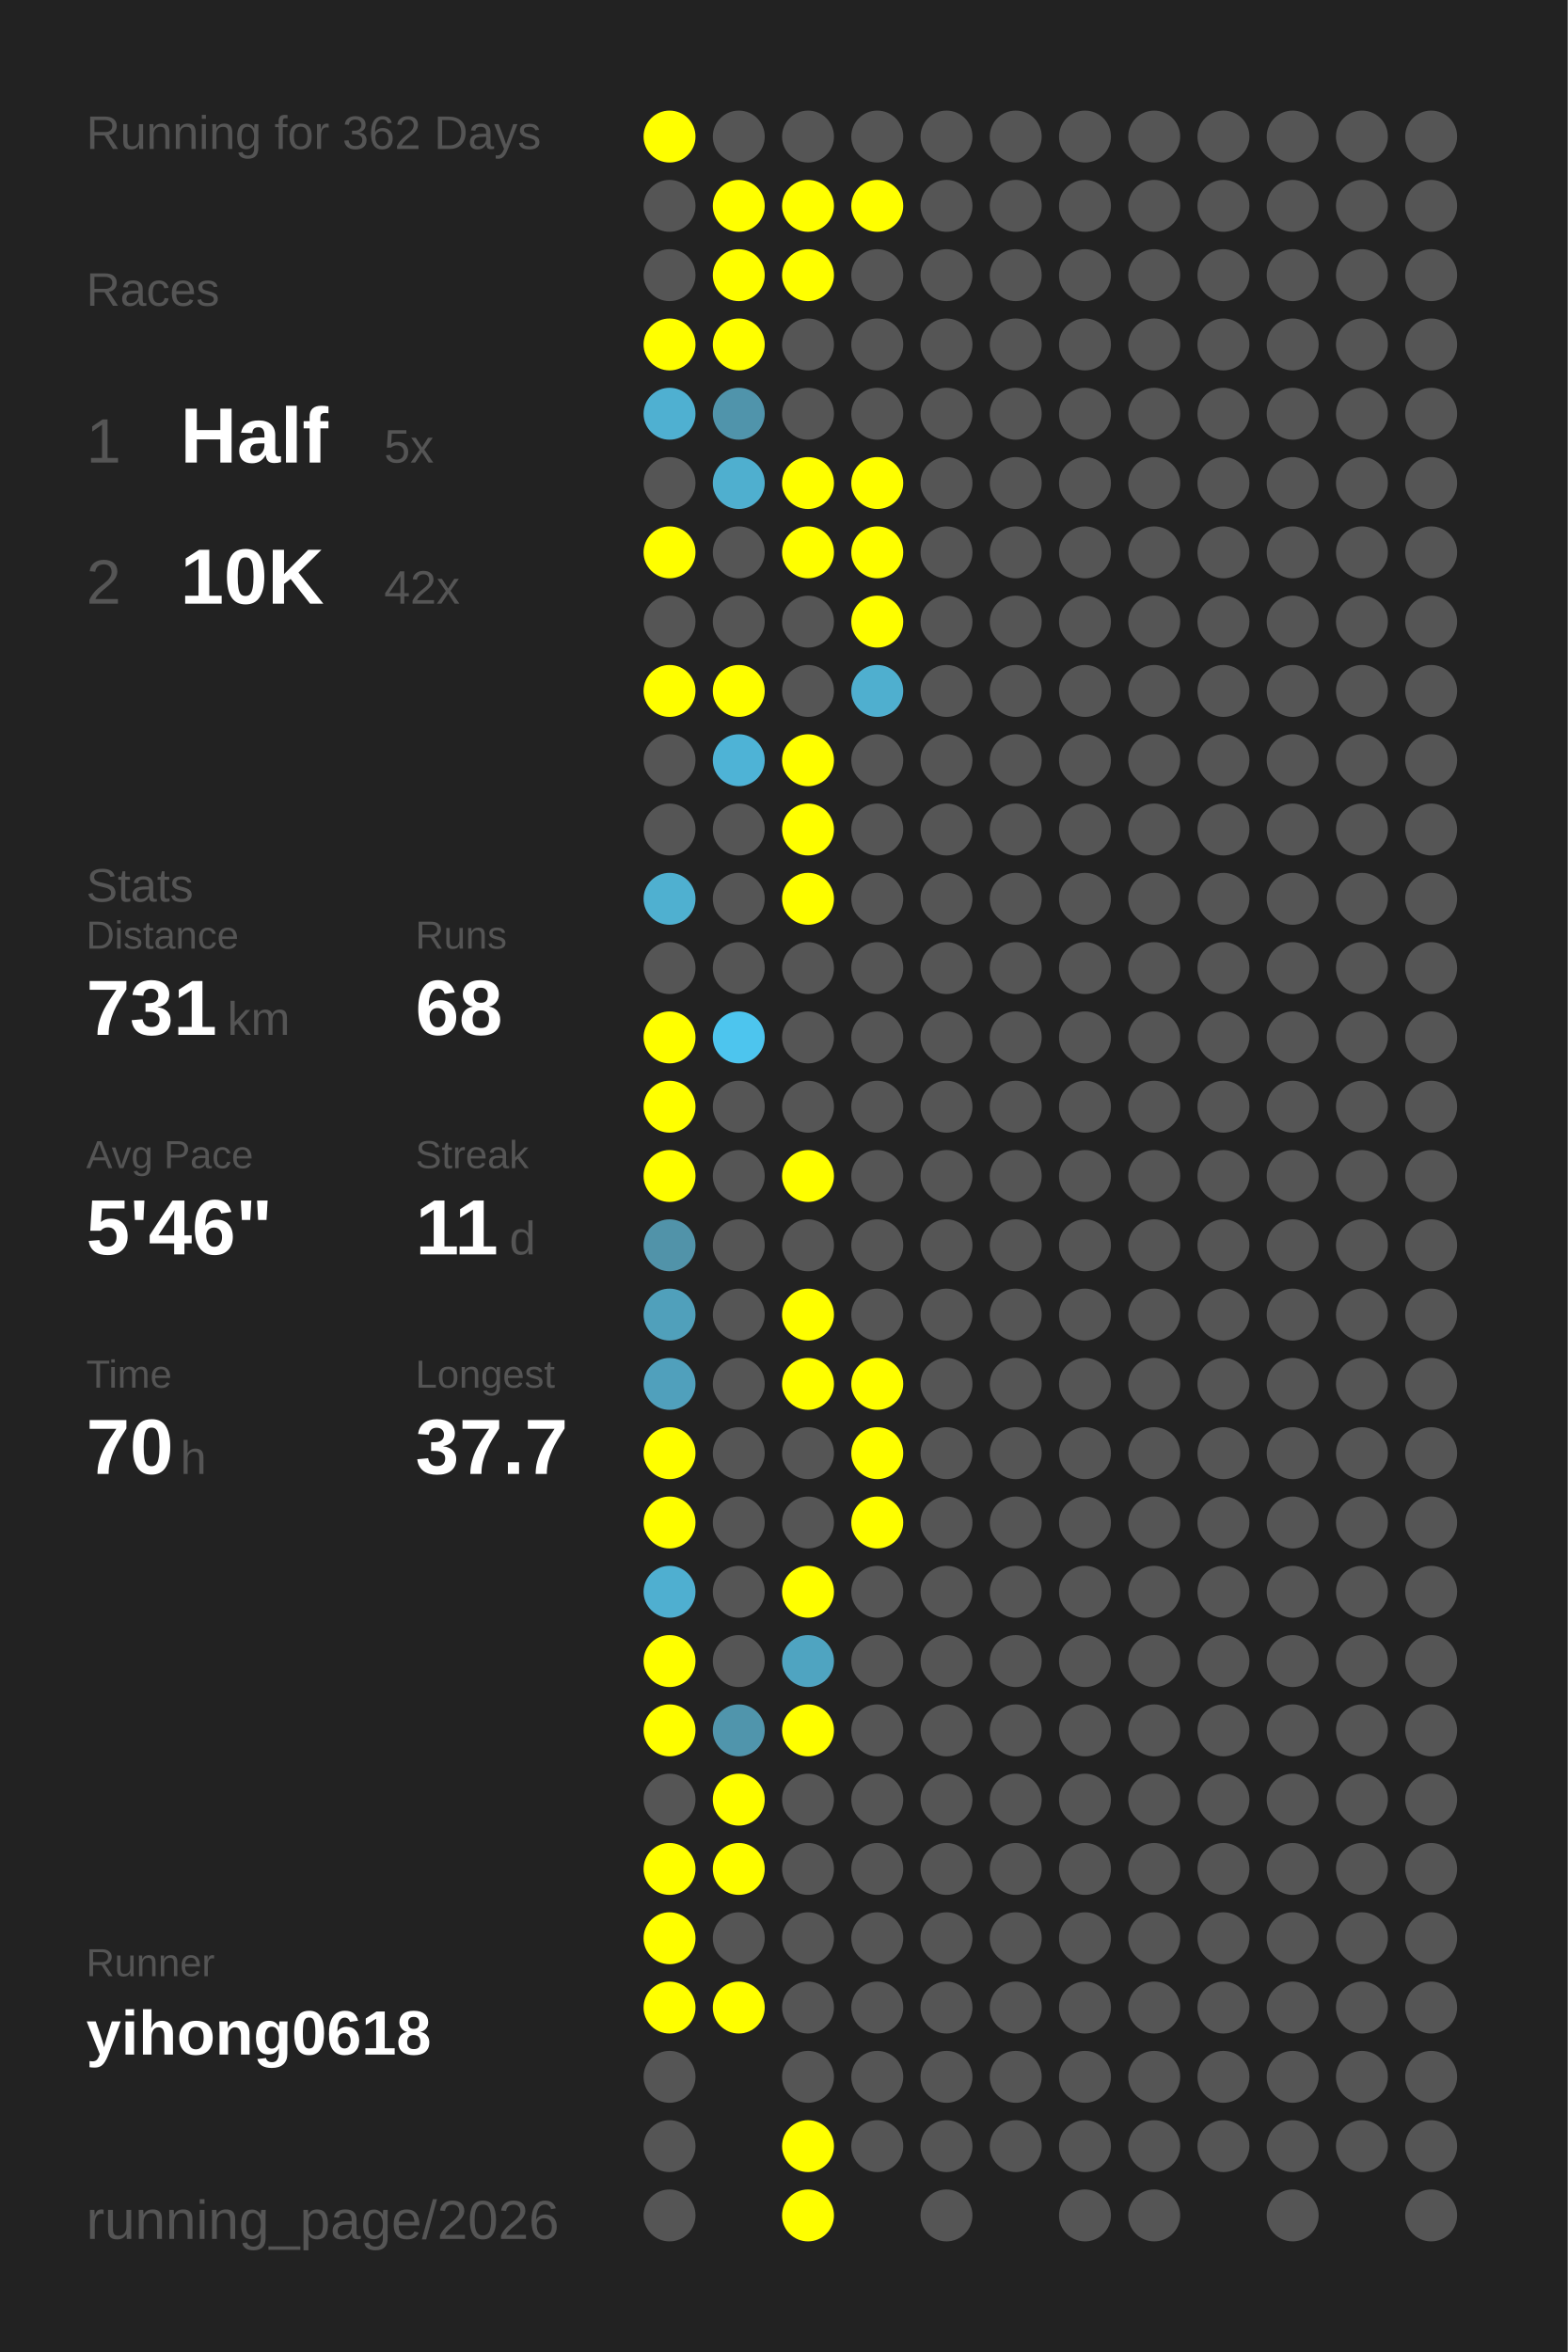
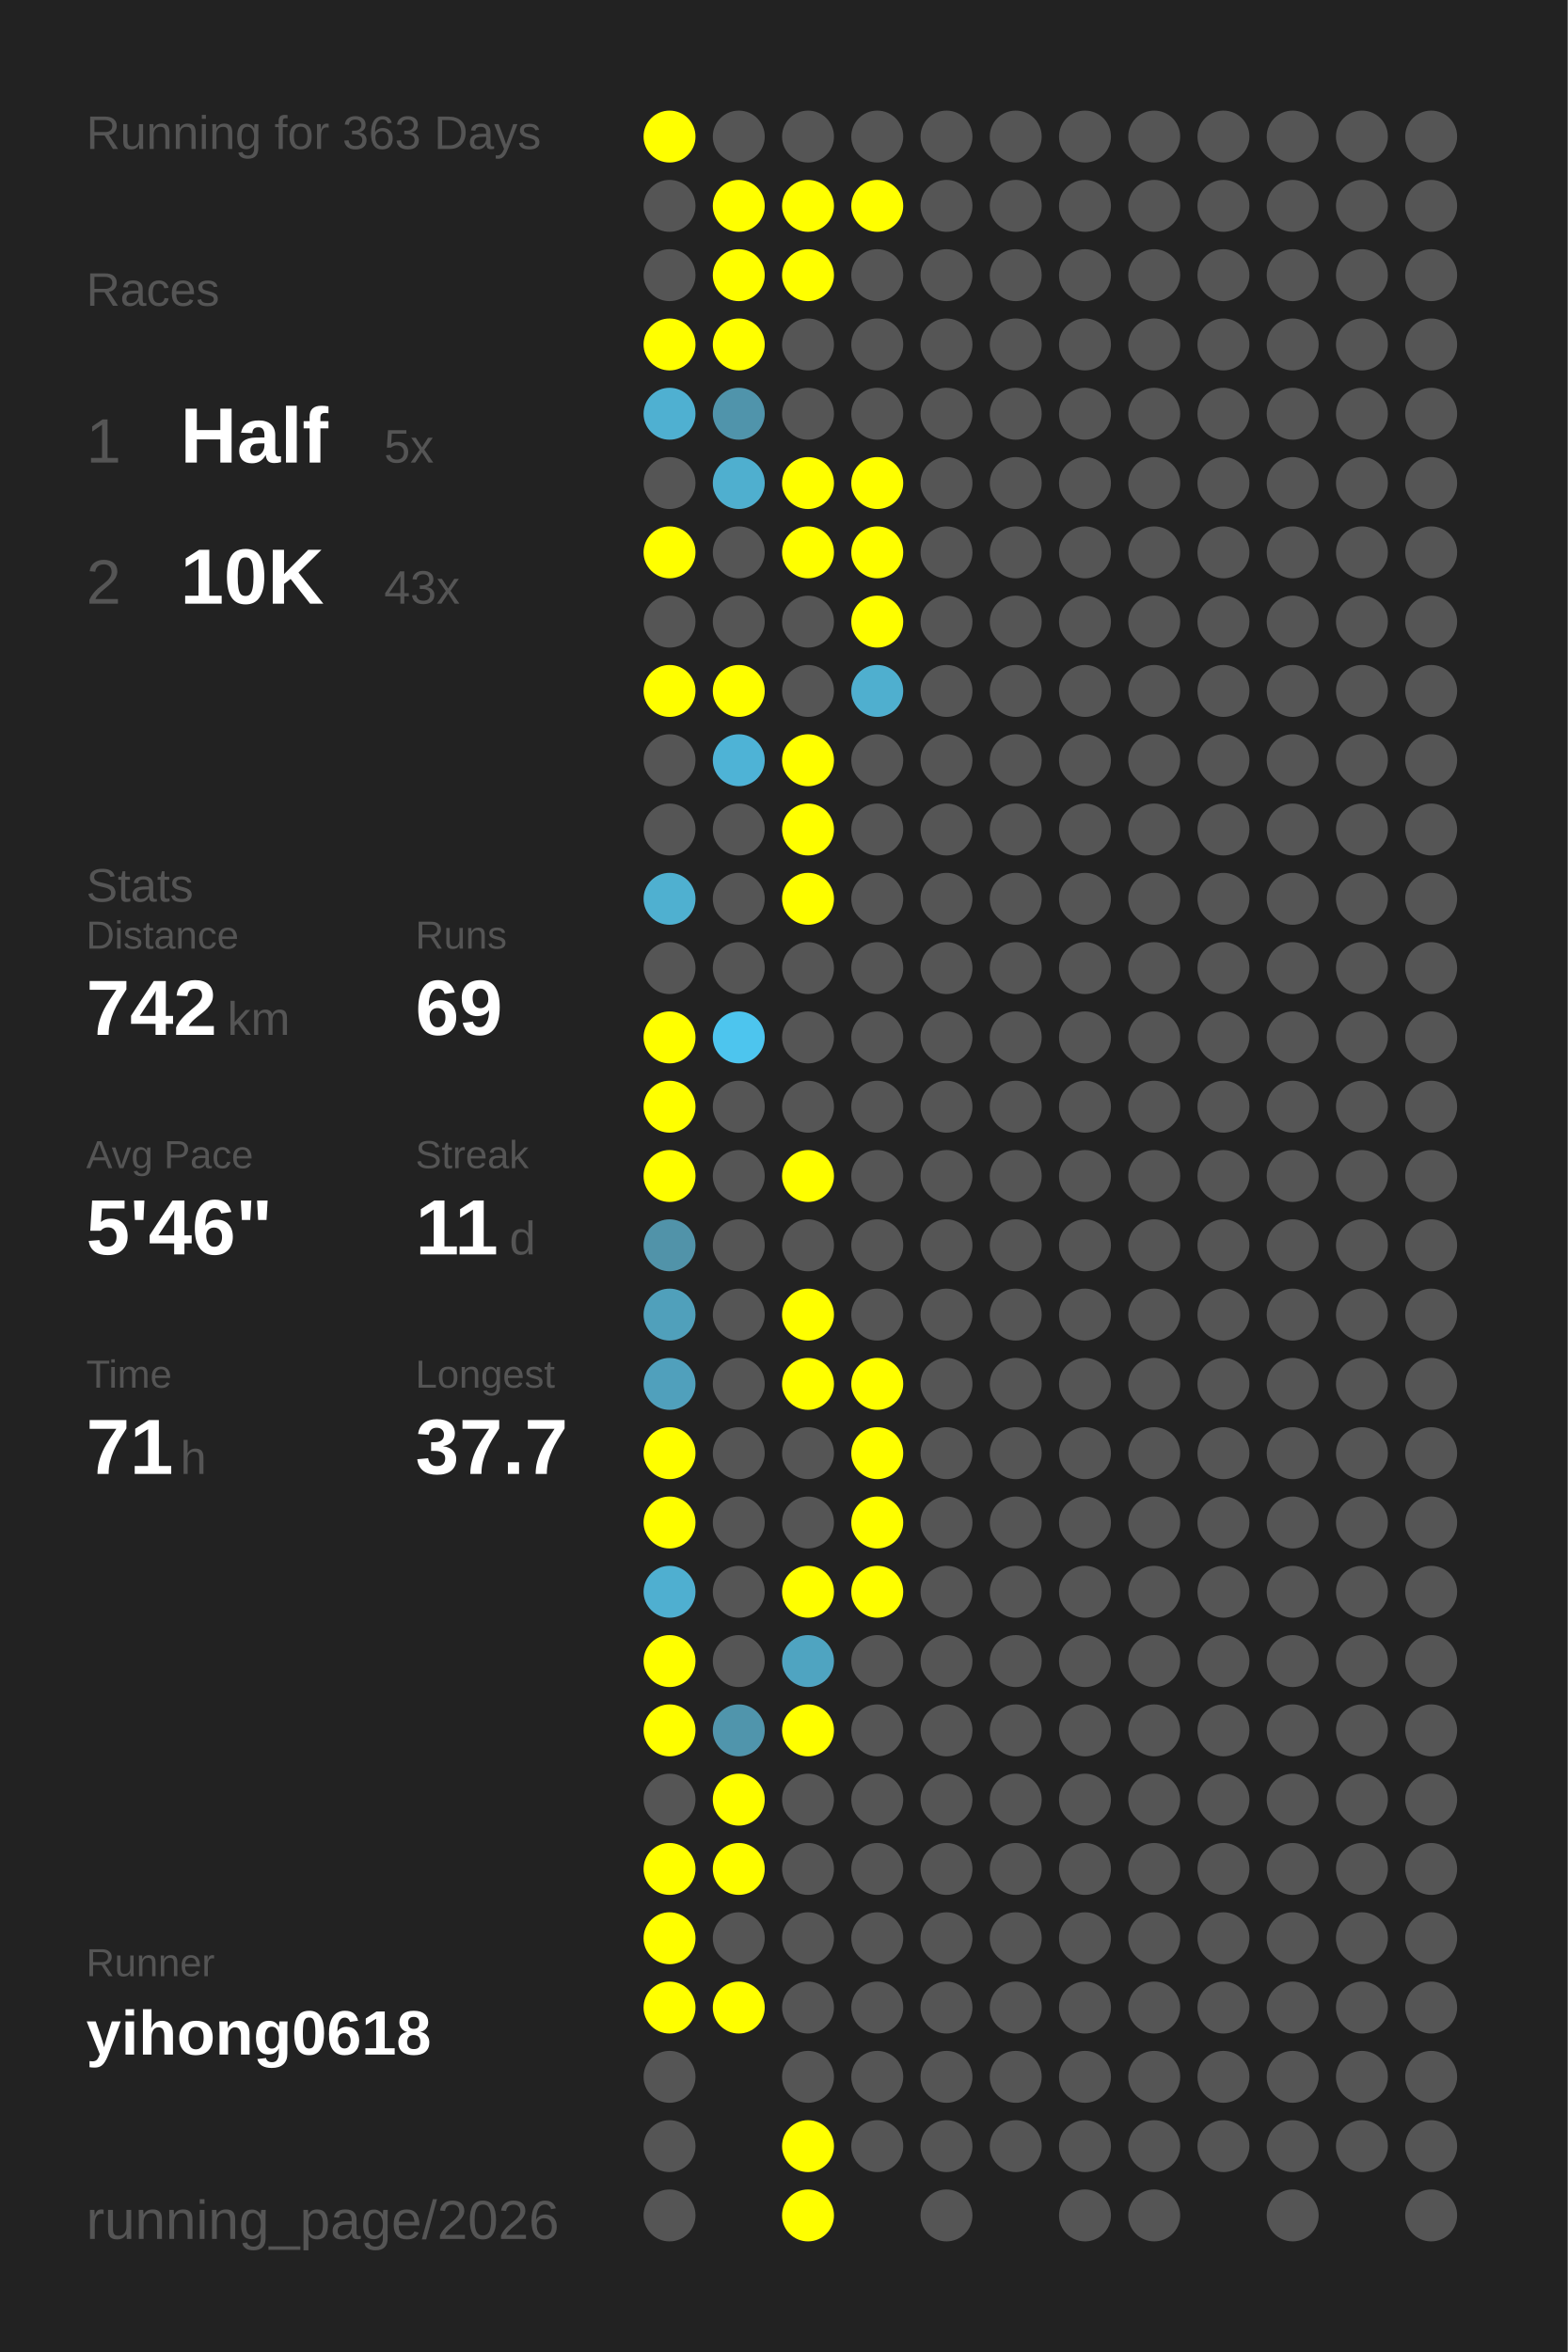
<svg xmlns="http://www.w3.org/2000/svg" baseProfile="full" height="300mm" version="1.1" viewBox="0,0,200,300" width="200mm">
  <defs />
  <rect fill="#222222" height="300" width="200" x="0" y="0" />
-   <text fill="#555555" style="font-size:6px; font-family:Arial;" x="11" y="19">Running for 362 Days</text>
+   <text fill="#555555" style="font-size:6px; font-family:Arial;" x="11" y="19">Running for 363 Days</text>
  <text fill="#555555" style="font-size:6px; font-family:Arial;" x="11" y="39">Races</text>
  <text fill="#555555" style="font-size:8px; font-family:Arial;" x="11" y="59">1</text>
  <text fill="#FFFFFF" style="font-size:10px; font-family:Arial; font-weight:bold;" x="23" y="59">Half</text>
  <text fill="#555555" style="font-size:6px; font-family:Arial;" x="49" y="59">5x</text>
  <text fill="#555555" style="font-size:8px; font-family:Arial;" x="11" y="77">2</text>
  <text fill="#FFFFFF" style="font-size:10px; font-family:Arial; font-weight:bold;" x="23" y="77">10K</text>
-   <text fill="#555555" style="font-size:6px; font-family:Arial;" x="49" y="77">42x</text>
+   <text fill="#555555" style="font-size:6px; font-family:Arial;" x="49" y="77">43x</text>
  <text fill="#555555" style="font-size:6px; font-family:Arial;" x="11" y="115">Stats</text>
  <text fill="#555555" style="font-size:5px; font-family:Arial;" x="11" y="121">Distance</text>
-   <text fill="#FFFFFF" style="font-size:10px; font-family:Arial; font-weight:bold;" x="11" y="132">731</text>
+   <text fill="#FFFFFF" style="font-size:10px; font-family:Arial; font-weight:bold;" x="11" y="132">742</text>
  <text fill="#555555" style="font-size:6px; font-family:Arial;" x="29" y="132">km</text>
  <text fill="#555555" style="font-size:5px; font-family:Arial;" x="53" y="121">Runs</text>
-   <text fill="#FFFFFF" style="font-size:10px; font-family:Arial; font-weight:bold;" x="53" y="132">68</text>
+   <text fill="#FFFFFF" style="font-size:10px; font-family:Arial; font-weight:bold;" x="53" y="132">69</text>
  <text fill="#555555" style="font-size:5px; font-family:Arial;" x="11" y="149">Avg Pace</text>
  <text fill="#FFFFFF" style="font-size:10px; font-family:Arial; font-weight:bold;" x="11" y="160">5'46"</text>
  <text fill="#555555" style="font-size:5px; font-family:Arial;" x="53" y="149">Streak</text>
  <text fill="#FFFFFF" style="font-size:10px; font-family:Arial; font-weight:bold;" x="53" y="160">11</text>
  <text fill="#555555" style="font-size:6px; font-family:Arial;" x="65" y="160">d</text>
  <text fill="#555555" style="font-size:5px; font-family:Arial;" x="11" y="177">Time</text>
-   <text fill="#FFFFFF" style="font-size:10px; font-family:Arial; font-weight:bold;" x="11" y="188">70</text>
+   <text fill="#FFFFFF" style="font-size:10px; font-family:Arial; font-weight:bold;" x="11" y="188">71</text>
  <text fill="#555555" style="font-size:6px; font-family:Arial;" x="23" y="188">h</text>
  <text fill="#555555" style="font-size:5px; font-family:Arial;" x="53" y="177">Longest</text>
  <text fill="#FFFFFF" style="font-size:10px; font-family:Arial; font-weight:bold;" x="53" y="188">37.7</text>
  <text fill="#555555" style="font-size:5px; font-family:Arial;" x="11" y="252.065">Runner</text>
  <text fill="#FFFFFF" style="font-size:8px; font-family:Arial; font-weight:bold;" x="11" y="262.065">yihong0618</text>
  <text fill="#555555" style="font-size:7px; font-family:Arial;" x="11" y="285.581">running_page/2026</text>
  <circle cx="85.417" cy="17.419" fill="#FFFF00" r="3.312" />
  <circle cx="85.417" cy="26.258" fill="#555555" r="3.312" />
  <circle cx="85.417" cy="35.097" fill="#555555" r="3.312" />
  <circle cx="85.417" cy="43.935" fill="#FFFF00" r="3.312" />
  <circle cx="85.417" cy="52.774" fill="#4fb0d1" r="3.312" />
  <circle cx="85.417" cy="61.613" fill="#555555" r="3.312" />
  <circle cx="85.417" cy="70.452" fill="#FFFF00" r="3.312" />
  <circle cx="85.417" cy="79.29" fill="#555555" r="3.312" />
  <circle cx="85.417" cy="88.129" fill="#FFFF00" r="3.312" />
  <circle cx="85.417" cy="96.968" fill="#555555" r="3.312" />
  <circle cx="85.417" cy="105.806" fill="#555555" r="3.312" />
  <circle cx="85.417" cy="114.645" fill="#4fb0d0" r="3.312" />
  <circle cx="85.417" cy="123.484" fill="#555555" r="3.312" />
  <circle cx="85.417" cy="132.323" fill="#FFFF00" r="3.312" />
  <circle cx="85.417" cy="141.161" fill="#FFFF00" r="3.312" />
  <circle cx="85.417" cy="150" fill="#FFFF00" r="3.312" />
  <circle cx="85.417" cy="158.839" fill="#5193a9" r="3.312" />
  <circle cx="85.417" cy="167.677" fill="#50a0bb" r="3.312" />
  <circle cx="85.417" cy="176.516" fill="#50a0bc" r="3.312" />
  <circle cx="85.417" cy="185.355" fill="#FFFF00" r="3.312" />
  <circle cx="85.417" cy="194.194" fill="#FFFF00" r="3.312" />
  <circle cx="85.417" cy="203.032" fill="#4fafd0" r="3.312" />
  <circle cx="85.417" cy="211.871" fill="#FFFF00" r="3.312" />
  <circle cx="85.417" cy="220.71" fill="#FFFF00" r="3.312" />
  <circle cx="85.417" cy="229.548" fill="#555555" r="3.312" />
  <circle cx="85.417" cy="238.387" fill="#FFFF00" r="3.312" />
  <circle cx="85.417" cy="247.226" fill="#FFFF00" r="3.312" />
  <circle cx="85.417" cy="256.065" fill="#FFFF00" r="3.312" />
  <circle cx="85.417" cy="264.903" fill="#555555" r="3.312" />
  <circle cx="85.417" cy="273.742" fill="#555555" r="3.312" />
  <circle cx="85.417" cy="282.581" fill="#555555" r="3.312" />
  <circle cx="94.25" cy="17.419" fill="#555555" r="3.312" />
  <circle cx="94.25" cy="26.258" fill="#FFFF00" r="3.312" />
  <circle cx="94.25" cy="35.097" fill="#FFFF00" r="3.312" />
  <circle cx="94.25" cy="43.935" fill="#FFFF00" r="3.312" />
  <circle cx="94.25" cy="52.774" fill="#5094ab" r="3.312" />
  <circle cx="94.25" cy="61.613" fill="#4fafcf" r="3.312" />
  <circle cx="94.25" cy="70.452" fill="#555555" r="3.312" />
  <circle cx="94.25" cy="79.29" fill="#555555" r="3.312" />
  <circle cx="94.25" cy="88.129" fill="#FFFF00" r="3.312" />
  <circle cx="94.25" cy="96.968" fill="#4eb3d6" r="3.312" />
  <circle cx="94.25" cy="105.806" fill="#555555" r="3.312" />
  <circle cx="94.25" cy="114.645" fill="#555555" r="3.312" />
  <circle cx="94.25" cy="123.484" fill="#555555" r="3.312" />
  <circle cx="94.25" cy="132.323" fill="#4dc5ee" r="3.312" />
  <circle cx="94.25" cy="141.161" fill="#555555" r="3.312" />
  <circle cx="94.25" cy="150" fill="#555555" r="3.312" />
  <circle cx="94.25" cy="158.839" fill="#555555" r="3.312" />
  <circle cx="94.25" cy="167.677" fill="#555555" r="3.312" />
  <circle cx="94.25" cy="176.516" fill="#555555" r="3.312" />
  <circle cx="94.25" cy="185.355" fill="#555555" r="3.312" />
  <circle cx="94.25" cy="194.194" fill="#555555" r="3.312" />
  <circle cx="94.25" cy="203.032" fill="#555555" r="3.312" />
  <circle cx="94.25" cy="211.871" fill="#555555" r="3.312" />
  <circle cx="94.25" cy="220.71" fill="#5095ac" r="3.312" />
  <circle cx="94.25" cy="229.548" fill="#FFFF00" r="3.312" />
  <circle cx="94.25" cy="238.387" fill="#FFFF00" r="3.312" />
  <circle cx="94.25" cy="247.226" fill="#555555" r="3.312" />
  <circle cx="94.25" cy="256.065" fill="#FFFF00" r="3.312" />
  <circle cx="103.083" cy="17.419" fill="#555555" r="3.312" />
  <circle cx="103.083" cy="26.258" fill="#FFFF00" r="3.312" />
  <circle cx="103.083" cy="35.097" fill="#FFFF00" r="3.312" />
  <circle cx="103.083" cy="43.935" fill="#555555" r="3.312" />
  <circle cx="103.083" cy="52.774" fill="#555555" r="3.312" />
  <circle cx="103.083" cy="61.613" fill="#FFFF00" r="3.312" />
  <circle cx="103.083" cy="70.452" fill="#FFFF00" r="3.312" />
  <circle cx="103.083" cy="79.29" fill="#555555" r="3.312" />
  <circle cx="103.083" cy="88.129" fill="#555555" r="3.312" />
  <circle cx="103.083" cy="96.968" fill="#FFFF00" r="3.312" />
  <circle cx="103.083" cy="105.806" fill="#FFFF00" r="3.312" />
  <circle cx="103.083" cy="114.645" fill="#FFFF00" r="3.312" />
  <circle cx="103.083" cy="123.484" fill="#555555" r="3.312" />
  <circle cx="103.083" cy="132.323" fill="#555555" r="3.312" />
  <circle cx="103.083" cy="141.161" fill="#555555" r="3.312" />
  <circle cx="103.083" cy="150" fill="#FFFF00" r="3.312" />
  <circle cx="103.083" cy="158.839" fill="#555555" r="3.312" />
  <circle cx="103.083" cy="167.677" fill="#FFFF00" r="3.312" />
  <circle cx="103.083" cy="176.516" fill="#FFFF00" r="3.312" />
  <circle cx="103.083" cy="185.355" fill="#555555" r="3.312" />
  <circle cx="103.083" cy="194.194" fill="#555555" r="3.312" />
  <circle cx="103.083" cy="203.032" fill="#FFFF00" r="3.312" />
  <circle cx="103.083" cy="211.871" fill="#4fa4c1" r="3.312" />
  <circle cx="103.083" cy="220.71" fill="#FFFF00" r="3.312" />
  <circle cx="103.083" cy="229.548" fill="#555555" r="3.312" />
  <circle cx="103.083" cy="238.387" fill="#555555" r="3.312" />
  <circle cx="103.083" cy="247.226" fill="#555555" r="3.312" />
  <circle cx="103.083" cy="256.065" fill="#555555" r="3.312" />
  <circle cx="103.083" cy="264.903" fill="#555555" r="3.312" />
  <circle cx="103.083" cy="273.742" fill="#FFFF00" r="3.312" />
  <circle cx="103.083" cy="282.581" fill="#FFFF00" r="3.312" />
  <circle cx="111.917" cy="17.419" fill="#555555" r="3.312" />
  <circle cx="111.917" cy="26.258" fill="#FFFF00" r="3.312" />
  <circle cx="111.917" cy="35.097" fill="#555555" r="3.312" />
  <circle cx="111.917" cy="43.935" fill="#555555" r="3.312" />
  <circle cx="111.917" cy="52.774" fill="#555555" r="3.312" />
  <circle cx="111.917" cy="61.613" fill="#FFFF00" r="3.312" />
  <circle cx="111.917" cy="70.452" fill="#FFFF00" r="3.312" />
  <circle cx="111.917" cy="79.29" fill="#FFFF00" r="3.312" />
  <circle cx="111.917" cy="88.129" fill="#4fafcf" r="3.312" />
  <circle cx="111.917" cy="96.968" fill="#555555" r="3.312" />
  <circle cx="111.917" cy="105.806" fill="#555555" r="3.312" />
  <circle cx="111.917" cy="114.645" fill="#555555" r="3.312" />
  <circle cx="111.917" cy="123.484" fill="#555555" r="3.312" />
  <circle cx="111.917" cy="132.323" fill="#555555" r="3.312" />
  <circle cx="111.917" cy="141.161" fill="#555555" r="3.312" />
  <circle cx="111.917" cy="150" fill="#555555" r="3.312" />
  <circle cx="111.917" cy="158.839" fill="#555555" r="3.312" />
  <circle cx="111.917" cy="167.677" fill="#555555" r="3.312" />
  <circle cx="111.917" cy="176.516" fill="#FFFF00" r="3.312" />
  <circle cx="111.917" cy="185.355" fill="#FFFF00" r="3.312" />
  <circle cx="111.917" cy="194.194" fill="#FFFF00" r="3.312" />
-   <circle cx="111.917" cy="203.032" fill="#555555" r="3.312" />
+   <circle cx="111.917" cy="203.032" fill="#FFFF00" r="3.312" />
  <circle cx="111.917" cy="211.871" fill="#555555" r="3.312" />
  <circle cx="111.917" cy="220.71" fill="#555555" r="3.312" />
  <circle cx="111.917" cy="229.548" fill="#555555" r="3.312" />
  <circle cx="111.917" cy="238.387" fill="#555555" r="3.312" />
  <circle cx="111.917" cy="247.226" fill="#555555" r="3.312" />
  <circle cx="111.917" cy="256.065" fill="#555555" r="3.312" />
  <circle cx="111.917" cy="264.903" fill="#555555" r="3.312" />
  <circle cx="111.917" cy="273.742" fill="#555555" r="3.312" />
  <circle cx="120.75" cy="17.419" fill="#555555" r="3.312" />
  <circle cx="120.75" cy="26.258" fill="#555555" r="3.312" />
  <circle cx="120.75" cy="35.097" fill="#555555" r="3.312" />
  <circle cx="120.75" cy="43.935" fill="#555555" r="3.312" />
  <circle cx="120.75" cy="52.774" fill="#555555" r="3.312" />
  <circle cx="120.75" cy="61.613" fill="#555555" r="3.312" />
  <circle cx="120.75" cy="70.452" fill="#555555" r="3.312" />
  <circle cx="120.75" cy="79.29" fill="#555555" r="3.312" />
  <circle cx="120.75" cy="88.129" fill="#555555" r="3.312" />
  <circle cx="120.75" cy="96.968" fill="#555555" r="3.312" />
  <circle cx="120.75" cy="105.806" fill="#555555" r="3.312" />
  <circle cx="120.75" cy="114.645" fill="#555555" r="3.312" />
  <circle cx="120.75" cy="123.484" fill="#555555" r="3.312" />
  <circle cx="120.75" cy="132.323" fill="#555555" r="3.312" />
  <circle cx="120.75" cy="141.161" fill="#555555" r="3.312" />
  <circle cx="120.75" cy="150" fill="#555555" r="3.312" />
  <circle cx="120.75" cy="158.839" fill="#555555" r="3.312" />
  <circle cx="120.75" cy="167.677" fill="#555555" r="3.312" />
  <circle cx="120.75" cy="176.516" fill="#555555" r="3.312" />
  <circle cx="120.75" cy="185.355" fill="#555555" r="3.312" />
  <circle cx="120.75" cy="194.194" fill="#555555" r="3.312" />
  <circle cx="120.75" cy="203.032" fill="#555555" r="3.312" />
  <circle cx="120.75" cy="211.871" fill="#555555" r="3.312" />
  <circle cx="120.75" cy="220.71" fill="#555555" r="3.312" />
  <circle cx="120.75" cy="229.548" fill="#555555" r="3.312" />
  <circle cx="120.75" cy="238.387" fill="#555555" r="3.312" />
  <circle cx="120.75" cy="247.226" fill="#555555" r="3.312" />
  <circle cx="120.75" cy="256.065" fill="#555555" r="3.312" />
  <circle cx="120.75" cy="264.903" fill="#555555" r="3.312" />
  <circle cx="120.75" cy="273.742" fill="#555555" r="3.312" />
  <circle cx="120.75" cy="282.581" fill="#555555" r="3.312" />
  <circle cx="129.583" cy="17.419" fill="#555555" r="3.312" />
  <circle cx="129.583" cy="26.258" fill="#555555" r="3.312" />
  <circle cx="129.583" cy="35.097" fill="#555555" r="3.312" />
  <circle cx="129.583" cy="43.935" fill="#555555" r="3.312" />
  <circle cx="129.583" cy="52.774" fill="#555555" r="3.312" />
  <circle cx="129.583" cy="61.613" fill="#555555" r="3.312" />
  <circle cx="129.583" cy="70.452" fill="#555555" r="3.312" />
  <circle cx="129.583" cy="79.29" fill="#555555" r="3.312" />
  <circle cx="129.583" cy="88.129" fill="#555555" r="3.312" />
  <circle cx="129.583" cy="96.968" fill="#555555" r="3.312" />
  <circle cx="129.583" cy="105.806" fill="#555555" r="3.312" />
  <circle cx="129.583" cy="114.645" fill="#555555" r="3.312" />
  <circle cx="129.583" cy="123.484" fill="#555555" r="3.312" />
  <circle cx="129.583" cy="132.323" fill="#555555" r="3.312" />
  <circle cx="129.583" cy="141.161" fill="#555555" r="3.312" />
  <circle cx="129.583" cy="150" fill="#555555" r="3.312" />
  <circle cx="129.583" cy="158.839" fill="#555555" r="3.312" />
  <circle cx="129.583" cy="167.677" fill="#555555" r="3.312" />
  <circle cx="129.583" cy="176.516" fill="#555555" r="3.312" />
  <circle cx="129.583" cy="185.355" fill="#555555" r="3.312" />
  <circle cx="129.583" cy="194.194" fill="#555555" r="3.312" />
  <circle cx="129.583" cy="203.032" fill="#555555" r="3.312" />
  <circle cx="129.583" cy="211.871" fill="#555555" r="3.312" />
  <circle cx="129.583" cy="220.71" fill="#555555" r="3.312" />
  <circle cx="129.583" cy="229.548" fill="#555555" r="3.312" />
  <circle cx="129.583" cy="238.387" fill="#555555" r="3.312" />
  <circle cx="129.583" cy="247.226" fill="#555555" r="3.312" />
  <circle cx="129.583" cy="256.065" fill="#555555" r="3.312" />
  <circle cx="129.583" cy="264.903" fill="#555555" r="3.312" />
  <circle cx="129.583" cy="273.742" fill="#555555" r="3.312" />
  <circle cx="138.417" cy="17.419" fill="#555555" r="3.312" />
  <circle cx="138.417" cy="26.258" fill="#555555" r="3.312" />
  <circle cx="138.417" cy="35.097" fill="#555555" r="3.312" />
  <circle cx="138.417" cy="43.935" fill="#555555" r="3.312" />
  <circle cx="138.417" cy="52.774" fill="#555555" r="3.312" />
  <circle cx="138.417" cy="61.613" fill="#555555" r="3.312" />
  <circle cx="138.417" cy="70.452" fill="#555555" r="3.312" />
  <circle cx="138.417" cy="79.29" fill="#555555" r="3.312" />
  <circle cx="138.417" cy="88.129" fill="#555555" r="3.312" />
  <circle cx="138.417" cy="96.968" fill="#555555" r="3.312" />
  <circle cx="138.417" cy="105.806" fill="#555555" r="3.312" />
  <circle cx="138.417" cy="114.645" fill="#555555" r="3.312" />
  <circle cx="138.417" cy="123.484" fill="#555555" r="3.312" />
  <circle cx="138.417" cy="132.323" fill="#555555" r="3.312" />
  <circle cx="138.417" cy="141.161" fill="#555555" r="3.312" />
  <circle cx="138.417" cy="150" fill="#555555" r="3.312" />
  <circle cx="138.417" cy="158.839" fill="#555555" r="3.312" />
  <circle cx="138.417" cy="167.677" fill="#555555" r="3.312" />
  <circle cx="138.417" cy="176.516" fill="#555555" r="3.312" />
  <circle cx="138.417" cy="185.355" fill="#555555" r="3.312" />
  <circle cx="138.417" cy="194.194" fill="#555555" r="3.312" />
  <circle cx="138.417" cy="203.032" fill="#555555" r="3.312" />
  <circle cx="138.417" cy="211.871" fill="#555555" r="3.312" />
  <circle cx="138.417" cy="220.71" fill="#555555" r="3.312" />
  <circle cx="138.417" cy="229.548" fill="#555555" r="3.312" />
  <circle cx="138.417" cy="238.387" fill="#555555" r="3.312" />
  <circle cx="138.417" cy="247.226" fill="#555555" r="3.312" />
  <circle cx="138.417" cy="256.065" fill="#555555" r="3.312" />
  <circle cx="138.417" cy="264.903" fill="#555555" r="3.312" />
  <circle cx="138.417" cy="273.742" fill="#555555" r="3.312" />
  <circle cx="138.417" cy="282.581" fill="#555555" r="3.312" />
  <circle cx="147.25" cy="17.419" fill="#555555" r="3.312" />
  <circle cx="147.25" cy="26.258" fill="#555555" r="3.312" />
  <circle cx="147.25" cy="35.097" fill="#555555" r="3.312" />
  <circle cx="147.25" cy="43.935" fill="#555555" r="3.312" />
  <circle cx="147.25" cy="52.774" fill="#555555" r="3.312" />
  <circle cx="147.25" cy="61.613" fill="#555555" r="3.312" />
  <circle cx="147.25" cy="70.452" fill="#555555" r="3.312" />
  <circle cx="147.25" cy="79.29" fill="#555555" r="3.312" />
  <circle cx="147.25" cy="88.129" fill="#555555" r="3.312" />
  <circle cx="147.25" cy="96.968" fill="#555555" r="3.312" />
  <circle cx="147.25" cy="105.806" fill="#555555" r="3.312" />
  <circle cx="147.25" cy="114.645" fill="#555555" r="3.312" />
  <circle cx="147.25" cy="123.484" fill="#555555" r="3.312" />
  <circle cx="147.25" cy="132.323" fill="#555555" r="3.312" />
  <circle cx="147.25" cy="141.161" fill="#555555" r="3.312" />
  <circle cx="147.25" cy="150" fill="#555555" r="3.312" />
  <circle cx="147.25" cy="158.839" fill="#555555" r="3.312" />
  <circle cx="147.25" cy="167.677" fill="#555555" r="3.312" />
  <circle cx="147.25" cy="176.516" fill="#555555" r="3.312" />
  <circle cx="147.25" cy="185.355" fill="#555555" r="3.312" />
  <circle cx="147.25" cy="194.194" fill="#555555" r="3.312" />
  <circle cx="147.25" cy="203.032" fill="#555555" r="3.312" />
  <circle cx="147.25" cy="211.871" fill="#555555" r="3.312" />
  <circle cx="147.25" cy="220.71" fill="#555555" r="3.312" />
  <circle cx="147.25" cy="229.548" fill="#555555" r="3.312" />
  <circle cx="147.25" cy="238.387" fill="#555555" r="3.312" />
  <circle cx="147.25" cy="247.226" fill="#555555" r="3.312" />
  <circle cx="147.25" cy="256.065" fill="#555555" r="3.312" />
  <circle cx="147.25" cy="264.903" fill="#555555" r="3.312" />
  <circle cx="147.25" cy="273.742" fill="#555555" r="3.312" />
  <circle cx="147.25" cy="282.581" fill="#555555" r="3.312" />
  <circle cx="156.083" cy="17.419" fill="#555555" r="3.312" />
  <circle cx="156.083" cy="26.258" fill="#555555" r="3.312" />
  <circle cx="156.083" cy="35.097" fill="#555555" r="3.312" />
  <circle cx="156.083" cy="43.935" fill="#555555" r="3.312" />
  <circle cx="156.083" cy="52.774" fill="#555555" r="3.312" />
  <circle cx="156.083" cy="61.613" fill="#555555" r="3.312" />
  <circle cx="156.083" cy="70.452" fill="#555555" r="3.312" />
  <circle cx="156.083" cy="79.29" fill="#555555" r="3.312" />
  <circle cx="156.083" cy="88.129" fill="#555555" r="3.312" />
  <circle cx="156.083" cy="96.968" fill="#555555" r="3.312" />
  <circle cx="156.083" cy="105.806" fill="#555555" r="3.312" />
  <circle cx="156.083" cy="114.645" fill="#555555" r="3.312" />
  <circle cx="156.083" cy="123.484" fill="#555555" r="3.312" />
  <circle cx="156.083" cy="132.323" fill="#555555" r="3.312" />
  <circle cx="156.083" cy="141.161" fill="#555555" r="3.312" />
  <circle cx="156.083" cy="150" fill="#555555" r="3.312" />
  <circle cx="156.083" cy="158.839" fill="#555555" r="3.312" />
  <circle cx="156.083" cy="167.677" fill="#555555" r="3.312" />
  <circle cx="156.083" cy="176.516" fill="#555555" r="3.312" />
  <circle cx="156.083" cy="185.355" fill="#555555" r="3.312" />
  <circle cx="156.083" cy="194.194" fill="#555555" r="3.312" />
  <circle cx="156.083" cy="203.032" fill="#555555" r="3.312" />
  <circle cx="156.083" cy="211.871" fill="#555555" r="3.312" />
  <circle cx="156.083" cy="220.71" fill="#555555" r="3.312" />
  <circle cx="156.083" cy="229.548" fill="#555555" r="3.312" />
  <circle cx="156.083" cy="238.387" fill="#555555" r="3.312" />
  <circle cx="156.083" cy="247.226" fill="#555555" r="3.312" />
  <circle cx="156.083" cy="256.065" fill="#555555" r="3.312" />
  <circle cx="156.083" cy="264.903" fill="#555555" r="3.312" />
  <circle cx="156.083" cy="273.742" fill="#555555" r="3.312" />
  <circle cx="164.917" cy="17.419" fill="#555555" r="3.312" />
  <circle cx="164.917" cy="26.258" fill="#555555" r="3.312" />
  <circle cx="164.917" cy="35.097" fill="#555555" r="3.312" />
  <circle cx="164.917" cy="43.935" fill="#555555" r="3.312" />
  <circle cx="164.917" cy="52.774" fill="#555555" r="3.312" />
  <circle cx="164.917" cy="61.613" fill="#555555" r="3.312" />
  <circle cx="164.917" cy="70.452" fill="#555555" r="3.312" />
  <circle cx="164.917" cy="79.29" fill="#555555" r="3.312" />
  <circle cx="164.917" cy="88.129" fill="#555555" r="3.312" />
  <circle cx="164.917" cy="96.968" fill="#555555" r="3.312" />
  <circle cx="164.917" cy="105.806" fill="#555555" r="3.312" />
  <circle cx="164.917" cy="114.645" fill="#555555" r="3.312" />
  <circle cx="164.917" cy="123.484" fill="#555555" r="3.312" />
  <circle cx="164.917" cy="132.323" fill="#555555" r="3.312" />
  <circle cx="164.917" cy="141.161" fill="#555555" r="3.312" />
  <circle cx="164.917" cy="150" fill="#555555" r="3.312" />
  <circle cx="164.917" cy="158.839" fill="#555555" r="3.312" />
  <circle cx="164.917" cy="167.677" fill="#555555" r="3.312" />
  <circle cx="164.917" cy="176.516" fill="#555555" r="3.312" />
  <circle cx="164.917" cy="185.355" fill="#555555" r="3.312" />
  <circle cx="164.917" cy="194.194" fill="#555555" r="3.312" />
  <circle cx="164.917" cy="203.032" fill="#555555" r="3.312" />
  <circle cx="164.917" cy="211.871" fill="#555555" r="3.312" />
  <circle cx="164.917" cy="220.71" fill="#555555" r="3.312" />
  <circle cx="164.917" cy="229.548" fill="#555555" r="3.312" />
  <circle cx="164.917" cy="238.387" fill="#555555" r="3.312" />
  <circle cx="164.917" cy="247.226" fill="#555555" r="3.312" />
  <circle cx="164.917" cy="256.065" fill="#555555" r="3.312" />
  <circle cx="164.917" cy="264.903" fill="#555555" r="3.312" />
  <circle cx="164.917" cy="273.742" fill="#555555" r="3.312" />
  <circle cx="164.917" cy="282.581" fill="#555555" r="3.312" />
  <circle cx="173.75" cy="17.419" fill="#555555" r="3.312" />
  <circle cx="173.75" cy="26.258" fill="#555555" r="3.312" />
  <circle cx="173.75" cy="35.097" fill="#555555" r="3.312" />
  <circle cx="173.75" cy="43.935" fill="#555555" r="3.312" />
  <circle cx="173.75" cy="52.774" fill="#555555" r="3.312" />
  <circle cx="173.75" cy="61.613" fill="#555555" r="3.312" />
  <circle cx="173.75" cy="70.452" fill="#555555" r="3.312" />
  <circle cx="173.75" cy="79.29" fill="#555555" r="3.312" />
  <circle cx="173.75" cy="88.129" fill="#555555" r="3.312" />
  <circle cx="173.75" cy="96.968" fill="#555555" r="3.312" />
  <circle cx="173.75" cy="105.806" fill="#555555" r="3.312" />
  <circle cx="173.75" cy="114.645" fill="#555555" r="3.312" />
  <circle cx="173.75" cy="123.484" fill="#555555" r="3.312" />
  <circle cx="173.75" cy="132.323" fill="#555555" r="3.312" />
  <circle cx="173.75" cy="141.161" fill="#555555" r="3.312" />
  <circle cx="173.75" cy="150" fill="#555555" r="3.312" />
  <circle cx="173.75" cy="158.839" fill="#555555" r="3.312" />
  <circle cx="173.75" cy="167.677" fill="#555555" r="3.312" />
  <circle cx="173.75" cy="176.516" fill="#555555" r="3.312" />
  <circle cx="173.75" cy="185.355" fill="#555555" r="3.312" />
  <circle cx="173.75" cy="194.194" fill="#555555" r="3.312" />
  <circle cx="173.75" cy="203.032" fill="#555555" r="3.312" />
  <circle cx="173.75" cy="211.871" fill="#555555" r="3.312" />
  <circle cx="173.75" cy="220.71" fill="#555555" r="3.312" />
  <circle cx="173.75" cy="229.548" fill="#555555" r="3.312" />
  <circle cx="173.75" cy="238.387" fill="#555555" r="3.312" />
  <circle cx="173.75" cy="247.226" fill="#555555" r="3.312" />
  <circle cx="173.75" cy="256.065" fill="#555555" r="3.312" />
  <circle cx="173.75" cy="264.903" fill="#555555" r="3.312" />
  <circle cx="173.75" cy="273.742" fill="#555555" r="3.312" />
  <circle cx="182.583" cy="17.419" fill="#555555" r="3.312" />
  <circle cx="182.583" cy="26.258" fill="#555555" r="3.312" />
  <circle cx="182.583" cy="35.097" fill="#555555" r="3.312" />
  <circle cx="182.583" cy="43.935" fill="#555555" r="3.312" />
  <circle cx="182.583" cy="52.774" fill="#555555" r="3.312" />
  <circle cx="182.583" cy="61.613" fill="#555555" r="3.312" />
  <circle cx="182.583" cy="70.452" fill="#555555" r="3.312" />
  <circle cx="182.583" cy="79.29" fill="#555555" r="3.312" />
  <circle cx="182.583" cy="88.129" fill="#555555" r="3.312" />
  <circle cx="182.583" cy="96.968" fill="#555555" r="3.312" />
  <circle cx="182.583" cy="105.806" fill="#555555" r="3.312" />
  <circle cx="182.583" cy="114.645" fill="#555555" r="3.312" />
  <circle cx="182.583" cy="123.484" fill="#555555" r="3.312" />
  <circle cx="182.583" cy="132.323" fill="#555555" r="3.312" />
  <circle cx="182.583" cy="141.161" fill="#555555" r="3.312" />
  <circle cx="182.583" cy="150" fill="#555555" r="3.312" />
  <circle cx="182.583" cy="158.839" fill="#555555" r="3.312" />
  <circle cx="182.583" cy="167.677" fill="#555555" r="3.312" />
  <circle cx="182.583" cy="176.516" fill="#555555" r="3.312" />
  <circle cx="182.583" cy="185.355" fill="#555555" r="3.312" />
  <circle cx="182.583" cy="194.194" fill="#555555" r="3.312" />
  <circle cx="182.583" cy="203.032" fill="#555555" r="3.312" />
  <circle cx="182.583" cy="211.871" fill="#555555" r="3.312" />
  <circle cx="182.583" cy="220.71" fill="#555555" r="3.312" />
  <circle cx="182.583" cy="229.548" fill="#555555" r="3.312" />
  <circle cx="182.583" cy="238.387" fill="#555555" r="3.312" />
  <circle cx="182.583" cy="247.226" fill="#555555" r="3.312" />
  <circle cx="182.583" cy="256.065" fill="#555555" r="3.312" />
  <circle cx="182.583" cy="264.903" fill="#555555" r="3.312" />
  <circle cx="182.583" cy="273.742" fill="#555555" r="3.312" />
  <circle cx="182.583" cy="282.581" fill="#555555" r="3.312" />
</svg>
